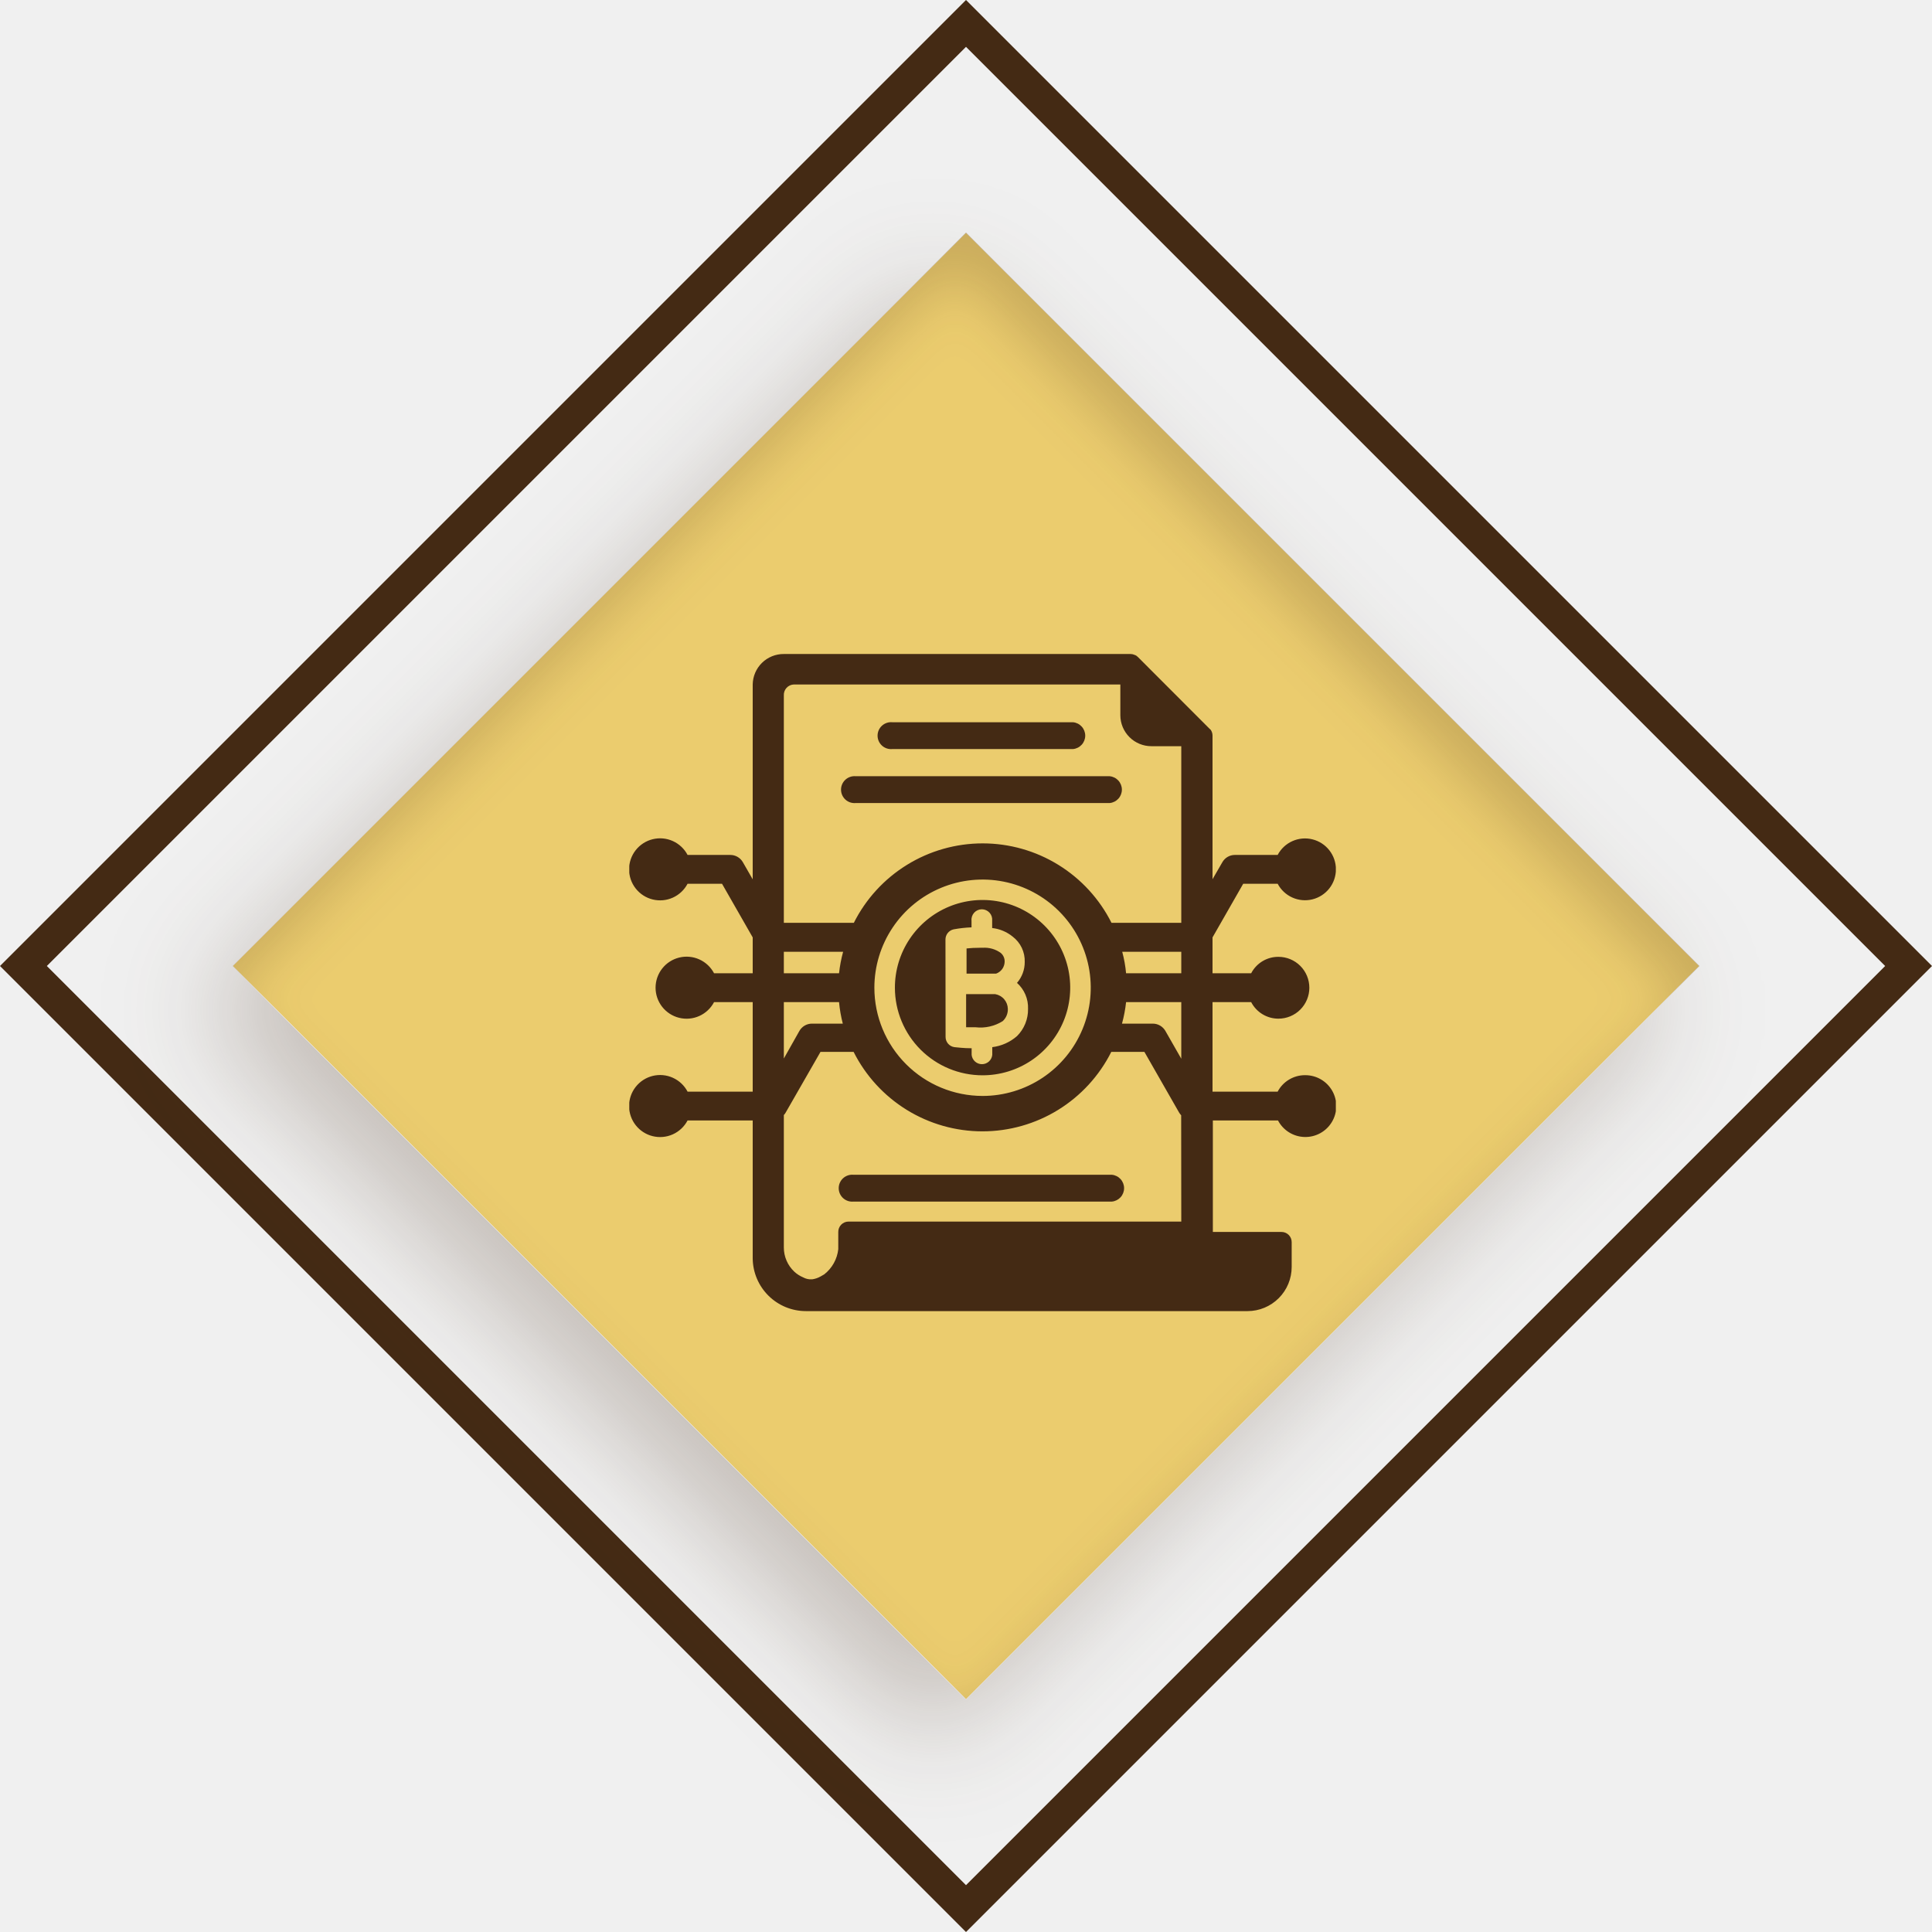
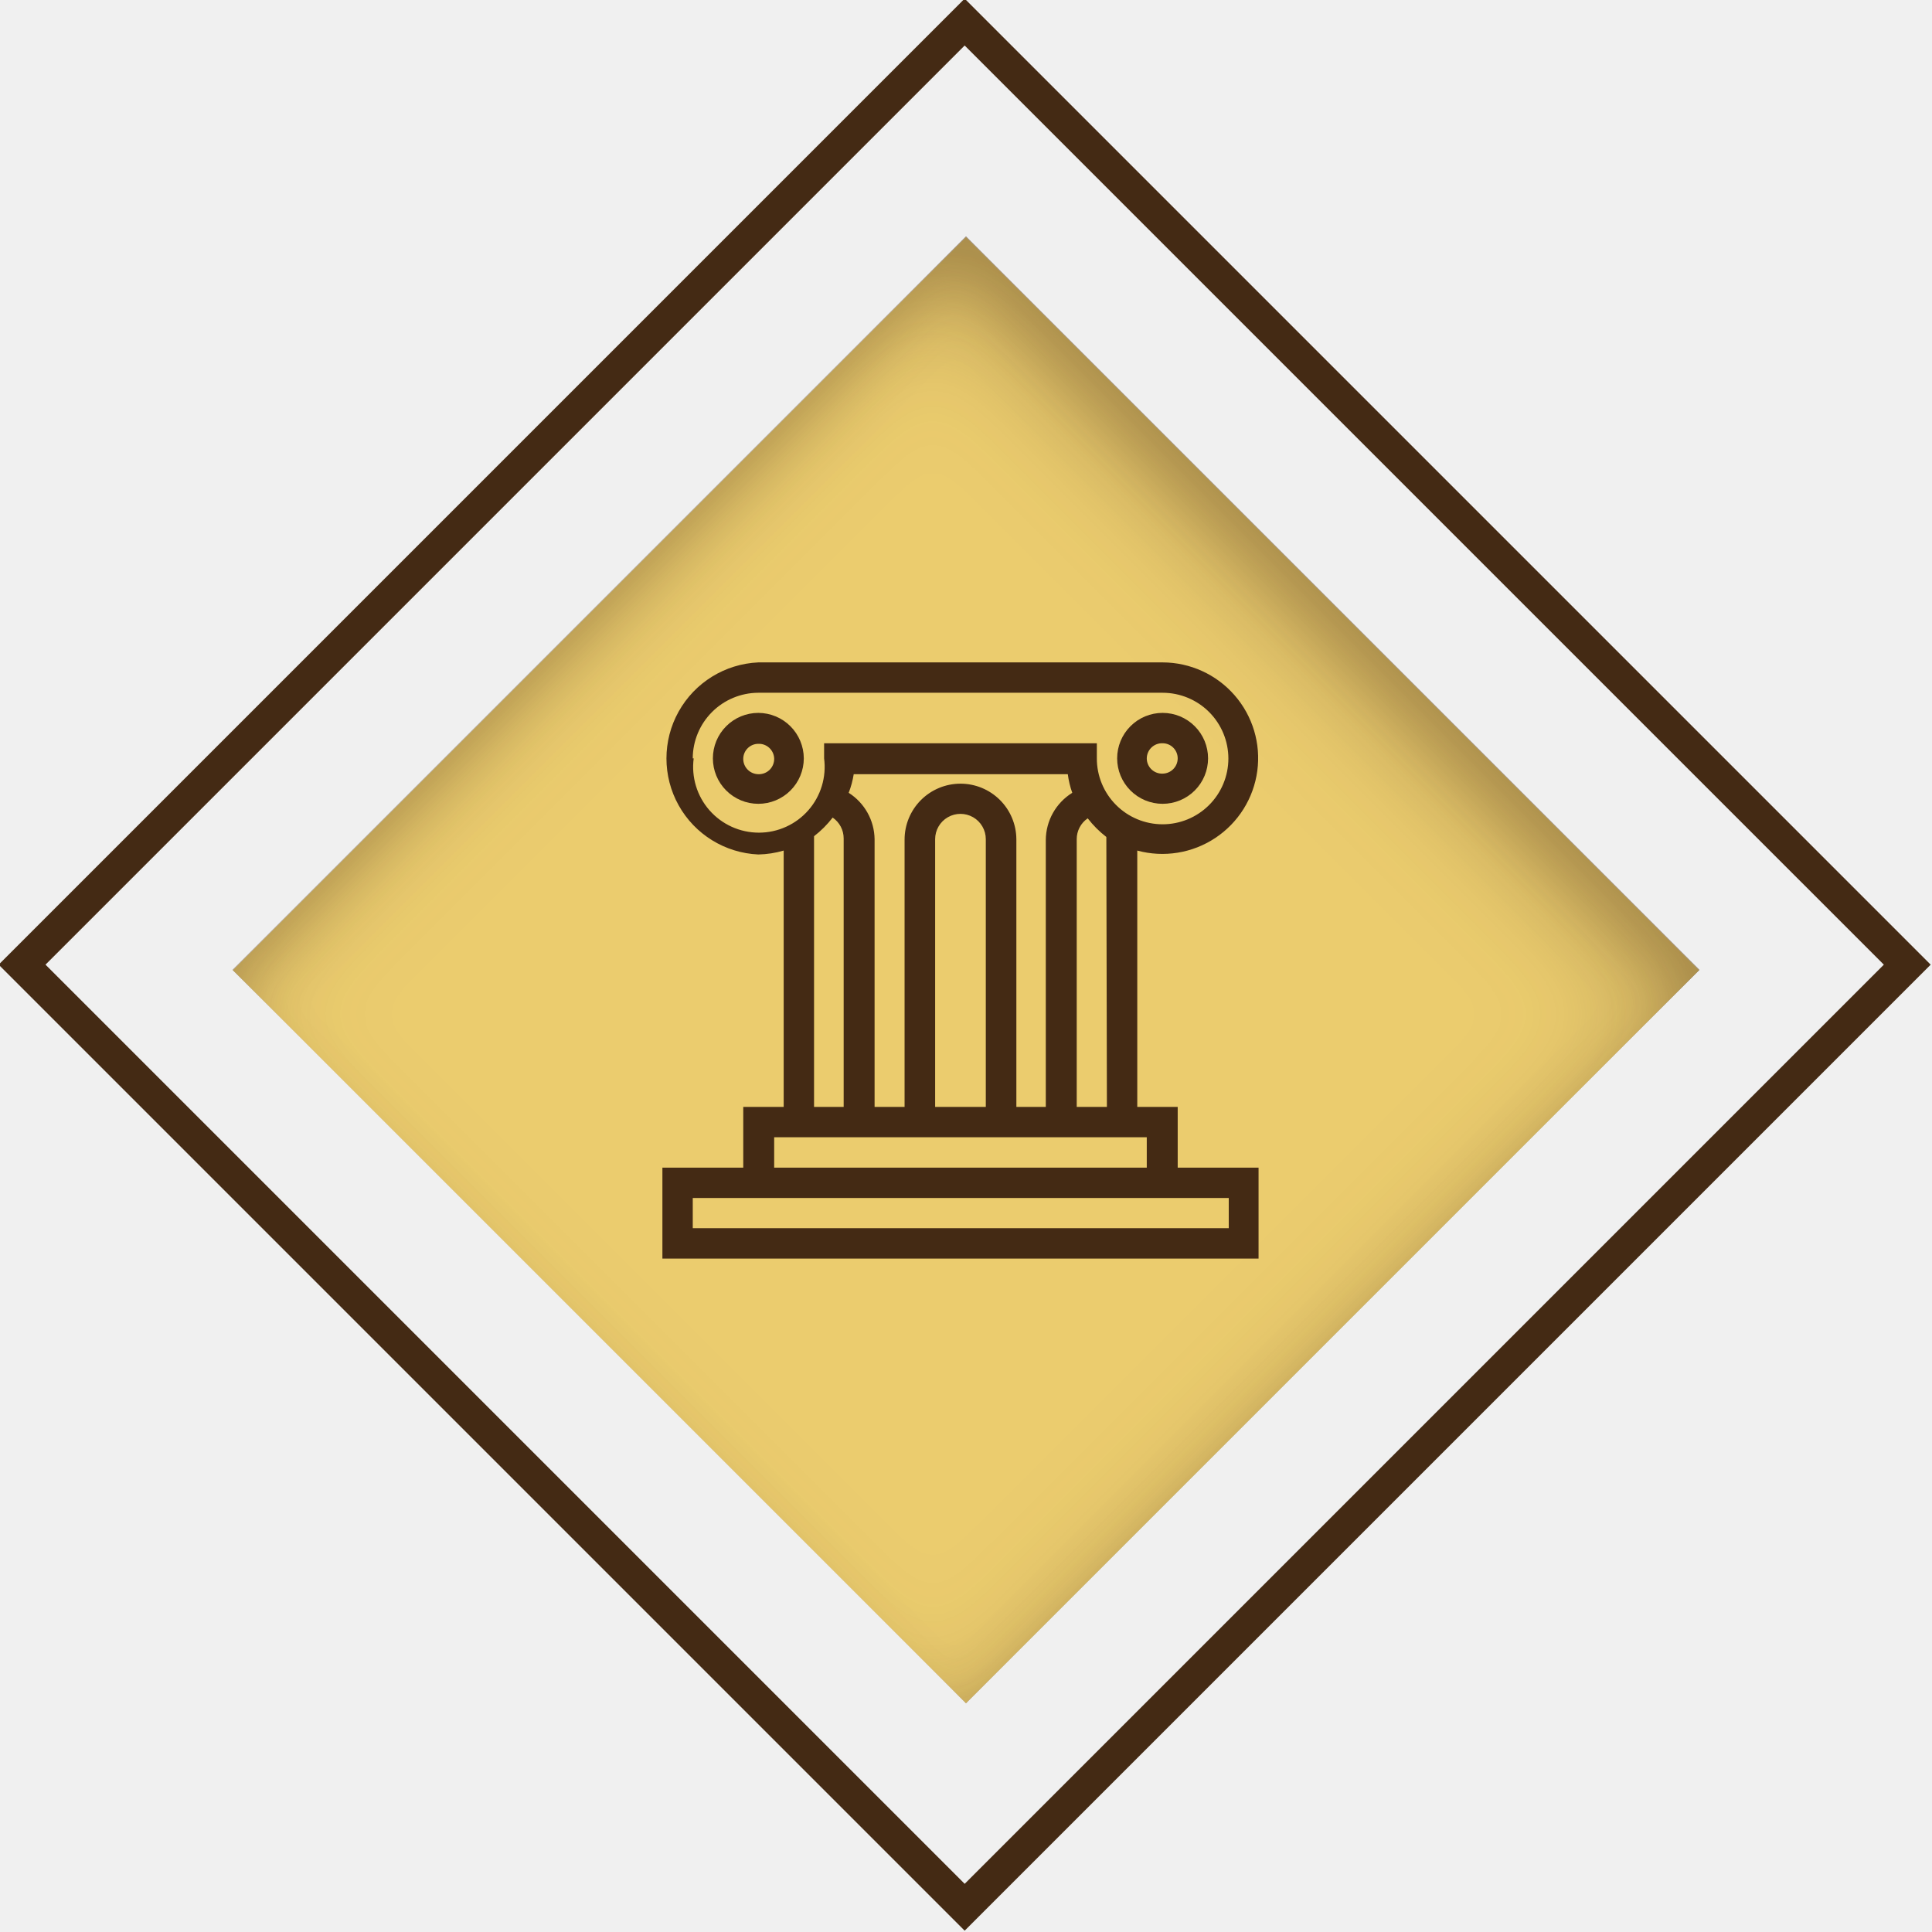
<svg xmlns="http://www.w3.org/2000/svg" width="175" height="175" viewBox="0 0 175 175" fill="none">
-   <rect x="2.121" y="87.5" width="120.744" height="120.744" transform="rotate(-45 2.12132 87.5)" stroke="#442A14" stroke-width="3" />
-   <g filter="url(#filter0_di_254_4)">
-     <rect x="21.099" y="87.5" width="93.905" height="93.905" transform="rotate(-45 21.0994 87.5)" fill="#EBCC6E" />
-   </g>
-   <g clip-path="url(#clip0_254_4)">
-     <path d="M89 97.4C90.571 97.4 92.106 96.934 93.412 96.061C94.718 95.188 95.736 93.947 96.337 92.496C96.937 91.044 97.094 89.448 96.787 87.907C96.48 86.367 95.722 84.952 94.611 83.842C93.499 82.732 92.084 81.976 90.543 81.671C89.002 81.366 87.405 81.525 85.954 82.127C84.504 82.73 83.264 83.749 82.393 85.056C81.522 86.363 81.058 87.899 81.06 89.47C81.063 91.574 81.9 93.591 83.389 95.078C84.878 96.565 86.896 97.4 89 97.4ZM85.64 85.1C85.64 84.885 85.713 84.677 85.847 84.509C85.982 84.342 86.17 84.225 86.38 84.18C86.915 84.08 87.456 84.02 88 84V83.4C87.986 83.269 88.001 83.137 88.041 83.011C88.082 82.886 88.149 82.771 88.237 82.673C88.325 82.576 88.433 82.498 88.553 82.444C88.673 82.391 88.803 82.363 88.935 82.363C89.067 82.363 89.197 82.391 89.317 82.444C89.437 82.498 89.545 82.576 89.633 82.673C89.721 82.771 89.788 82.886 89.829 83.011C89.869 83.137 89.883 83.269 89.87 83.4V84.06C90.552 84.136 91.198 84.406 91.73 84.84C92.082 85.108 92.365 85.457 92.555 85.857C92.744 86.257 92.835 86.697 92.82 87.14C92.823 87.834 92.574 88.505 92.12 89.03C92.449 89.324 92.71 89.687 92.882 90.093C93.055 90.499 93.136 90.939 93.12 91.38C93.128 91.838 93.044 92.292 92.872 92.717C92.7 93.141 92.444 93.527 92.12 93.85C91.49 94.4 90.71 94.748 89.88 94.85V95.55C89.856 95.781 89.747 95.995 89.575 96.151C89.402 96.307 89.177 96.393 88.945 96.393C88.712 96.393 88.488 96.307 88.315 96.151C88.143 95.995 88.034 95.781 88.01 95.55V94.95C87.25 94.95 86.72 94.87 86.45 94.85C86.227 94.818 86.022 94.707 85.875 94.535C85.728 94.364 85.648 94.145 85.65 93.92L85.64 85.1Z" fill="#442A14" />
-     <path d="M118.2 97.39C117.692 97.389 117.193 97.528 116.758 97.791C116.322 98.053 115.967 98.43 115.73 98.88H109.83V90.77H113.33C113.564 91.223 113.918 91.603 114.354 91.867C114.79 92.132 115.29 92.271 115.8 92.27C116.543 92.27 117.255 91.975 117.78 91.45C118.305 90.924 118.6 90.212 118.6 89.47C118.6 88.727 118.305 88.015 117.78 87.49C117.255 86.965 116.543 86.67 115.8 86.67C115.291 86.666 114.791 86.803 114.355 87.066C113.919 87.329 113.564 87.708 113.33 88.16H109.83V84.91L112.61 80.05H115.73C116.022 80.603 116.49 81.043 117.061 81.299C117.632 81.555 118.272 81.613 118.879 81.463C119.487 81.313 120.026 80.963 120.412 80.471C120.798 79.978 121.007 79.37 121.007 78.745C121.007 78.119 120.798 77.511 120.412 77.019C120.026 76.526 119.487 76.177 118.879 76.027C118.272 75.876 117.632 75.934 117.061 76.19C116.49 76.446 116.022 76.886 115.73 77.44H111.85C111.62 77.44 111.394 77.501 111.196 77.617C110.997 77.733 110.833 77.9 110.72 78.1L109.83 79.64V66.64C109.831 66.451 109.775 66.266 109.67 66.11L109.55 66L103.08 59.52L102.94 59.4C102.888 59.365 102.83 59.338 102.77 59.32C102.66 59.268 102.541 59.241 102.42 59.24H71C70.261 59.234 69.549 59.522 69.021 60.039C68.493 60.556 68.191 61.261 68.18 62V79.65L67.29 78.1C67.175 77.899 67.009 77.732 66.809 77.616C66.609 77.5 66.381 77.439 66.15 77.44H62.28C61.988 76.883 61.518 76.441 60.945 76.183C60.373 75.924 59.73 75.866 59.119 76.016C58.509 76.166 57.967 76.517 57.58 77.011C57.192 77.506 56.981 78.116 56.981 78.745C56.981 79.373 57.192 79.983 57.58 80.478C57.967 80.972 58.509 81.323 59.119 81.473C59.73 81.623 60.373 81.565 60.945 81.307C61.518 81.049 61.988 80.606 62.28 80.05H65.4L68.18 84.91V88.16H64.68C64.388 87.603 63.918 87.161 63.345 86.903C62.773 86.644 62.13 86.586 61.519 86.736C60.909 86.886 60.367 87.237 59.98 87.731C59.592 88.226 59.381 88.836 59.381 89.465C59.381 90.093 59.592 90.703 59.98 91.198C60.367 91.692 60.909 92.043 61.519 92.193C62.13 92.343 62.773 92.285 63.345 92.027C63.918 91.769 64.388 91.326 64.68 90.77H68.18V98.88H62.28C61.988 98.323 61.518 97.881 60.945 97.623C60.373 97.365 59.73 97.306 59.119 97.456C58.509 97.606 57.967 97.957 57.58 98.451C57.192 98.946 56.981 99.556 56.981 100.185C56.981 100.813 57.192 101.423 57.58 101.918C57.967 102.412 58.509 102.763 59.119 102.913C59.73 103.063 60.373 103.005 60.945 102.747C61.518 102.489 61.988 102.046 62.28 101.49H68.18V114C68.196 115.268 68.711 116.478 69.613 117.369C70.515 118.26 71.732 118.76 73 118.76H113C114.061 118.76 115.078 118.338 115.828 117.588C116.579 116.838 117 115.821 117 114.76V112.52C117.001 112.396 116.978 112.274 116.931 112.16C116.884 112.046 116.815 111.942 116.727 111.855C116.639 111.769 116.535 111.7 116.421 111.655C116.306 111.609 116.183 111.587 116.06 111.59H109.86V101.49H115.76C115.991 101.93 116.334 102.3 116.755 102.564C117.177 102.827 117.66 102.974 118.157 102.988C118.653 103.003 119.145 102.886 119.581 102.648C120.017 102.41 120.382 102.06 120.638 101.635C120.895 101.209 121.033 100.723 121.04 100.226C121.046 99.73 120.92 99.24 120.675 98.808C120.43 98.376 120.074 98.017 119.645 97.768C119.215 97.518 118.727 97.388 118.23 97.39H118.2ZM71 86.21H76.37C76.195 86.849 76.071 87.501 76 88.16H71V86.21ZM71 90.77H76C76.061 91.428 76.175 92.08 76.34 92.72H73.54C73.31 92.721 73.085 92.783 72.887 92.898C72.688 93.014 72.524 93.18 72.41 93.38L71 95.88V90.77ZM107 110.65H76.86C76.737 110.65 76.615 110.674 76.502 110.721C76.388 110.769 76.285 110.838 76.199 110.926C76.112 111.013 76.044 111.117 75.998 111.231C75.952 111.345 75.929 111.467 75.93 111.59V113.78C75.93 113.69 75.93 113.06 75.93 113.15C75.882 113.595 75.744 114.027 75.526 114.418C75.308 114.81 75.013 115.154 74.66 115.43L74.33 115.62C74.093 115.756 73.831 115.845 73.56 115.88C73.275 115.901 72.99 115.839 72.74 115.7C72.449 115.576 72.182 115.404 71.95 115.19C71.65 114.909 71.411 114.57 71.248 114.193C71.084 113.817 71 113.41 71 113V101C71.067 100.932 71.125 100.854 71.17 100.77L74.32 95.28H77.32C78.407 97.443 80.074 99.262 82.135 100.533C84.195 101.804 86.569 102.477 88.99 102.477C91.411 102.477 93.785 101.804 95.845 100.533C97.906 99.262 99.573 97.443 100.66 95.28H103.66L106.8 100.77C106.853 100.861 106.917 100.945 106.99 101.02L107 110.65ZM79.2 89.47C79.2 87.531 79.775 85.637 80.852 84.025C81.928 82.413 83.459 81.157 85.25 80.416C87.04 79.674 89.011 79.48 90.912 79.858C92.813 80.236 94.559 81.169 95.93 82.54C97.3 83.911 98.234 85.657 98.612 87.558C98.99 89.459 98.796 91.429 98.054 93.22C97.312 95.011 96.056 96.541 94.445 97.618C92.833 98.695 90.938 99.27 89 99.27C86.402 99.267 83.911 98.234 82.073 96.396C80.236 94.559 79.203 92.068 79.2 89.47ZM107 95.9L105.56 93.38C105.445 93.181 105.281 93.016 105.083 92.9C104.884 92.784 104.66 92.722 104.43 92.72H101.63C101.805 92.081 101.929 91.428 102 90.77H107V95.9ZM107 88.16H102C101.94 87.501 101.823 86.848 101.65 86.21H107V88.16ZM107 83.59H100.68C99.593 81.426 97.926 79.608 95.865 78.337C93.805 77.066 91.431 76.393 89.01 76.393C86.589 76.393 84.215 77.066 82.155 78.337C80.094 79.608 78.427 81.426 77.34 83.59H71V63C70.992 62.874 71.009 62.748 71.051 62.629C71.093 62.509 71.158 62.4 71.243 62.307C71.328 62.213 71.431 62.138 71.545 62.085C71.66 62.033 71.784 62.004 71.91 62H101.48V64.79C101.483 65.533 101.78 66.245 102.307 66.77C102.833 67.295 103.547 67.59 104.29 67.59H107V83.59Z" fill="#442A14" />
-     <path d="M80.82 67.85H97.19C97.493 67.822 97.775 67.682 97.98 67.457C98.186 67.233 98.3 66.939 98.3 66.635C98.3 66.33 98.186 66.037 97.98 65.812C97.775 65.587 97.493 65.447 97.19 65.42H80.82C80.651 65.404 80.481 65.424 80.32 65.479C80.16 65.533 80.012 65.62 79.887 65.734C79.762 65.848 79.662 65.987 79.593 66.142C79.525 66.298 79.49 66.465 79.49 66.635C79.49 66.804 79.525 66.972 79.593 67.127C79.662 67.282 79.762 67.421 79.887 67.536C80.012 67.65 80.16 67.737 80.32 67.791C80.481 67.845 80.651 67.865 80.82 67.85ZM100.51 70.31H77.51C77.341 70.294 77.171 70.314 77.01 70.369C76.85 70.423 76.702 70.51 76.577 70.624C76.452 70.738 76.352 70.877 76.283 71.032C76.215 71.188 76.18 71.355 76.18 71.525C76.18 71.694 76.215 71.862 76.283 72.017C76.352 72.172 76.452 72.311 76.577 72.426C76.702 72.54 76.85 72.627 77.01 72.681C77.171 72.735 77.341 72.755 77.51 72.74H100.51C100.813 72.712 101.095 72.572 101.3 72.347C101.506 72.123 101.62 71.829 101.62 71.525C101.62 71.22 101.506 70.927 101.3 70.702C101.095 70.477 100.813 70.337 100.51 70.31ZM100.71 106.41H77.3C77.131 106.394 76.961 106.414 76.8 106.469C76.64 106.523 76.492 106.61 76.367 106.724C76.242 106.838 76.142 106.977 76.073 107.133C76.005 107.288 75.97 107.455 75.97 107.625C75.97 107.794 76.005 107.962 76.073 108.117C76.142 108.272 76.242 108.411 76.367 108.526C76.492 108.64 76.64 108.727 76.8 108.781C76.961 108.835 77.131 108.855 77.3 108.84H100.71C101.013 108.812 101.295 108.672 101.5 108.448C101.706 108.223 101.82 107.929 101.82 107.625C101.82 107.32 101.706 107.027 101.5 106.802C101.295 106.577 101.013 106.437 100.71 106.41ZM91 87.14C91.009 86.983 90.982 86.826 90.919 86.682C90.857 86.537 90.761 86.41 90.64 86.31C90.164 85.968 89.584 85.806 89 85.85C88.989 85.845 88.977 85.843 88.965 85.843C88.953 85.843 88.941 85.845 88.93 85.85H88.72C88.329 85.849 87.939 85.869 87.55 85.91V88.19H90.23C90.448 88.111 90.637 87.969 90.775 87.782C90.912 87.595 90.99 87.371 91 87.14ZM90.83 92.49C90.981 92.348 91.101 92.176 91.18 91.985C91.26 91.793 91.297 91.587 91.29 91.38C91.283 91.06 91.166 90.753 90.958 90.511C90.75 90.268 90.465 90.105 90.15 90.05H87.51V93.05H88.37C89.23 93.15 90.098 92.953 90.83 92.49Z" fill="#442A14" />
+   <g clip-path="url(#clip0_503_58)">
+     <path d="M87.379 2L2 87.379L87.379 172.758L172.758 87.379L87.379 2Z" stroke="#442A14" stroke-width="3" />
+     <g filter="url(#filter0_ii_503_58)">
+       <path d="M87.5 21.478L21.099 87.879L87.5 154.28L153.901 87.879L87.5 21.478Z" fill="#EBCC6E" />
+     </g>
+     <path d="M68.69 64.573C67.598 64.573 66.551 65.007 65.779 65.78C65.007 66.552 64.573 67.599 64.573 68.691C64.573 69.783 65.007 70.831 65.779 71.602C66.551 72.375 67.598 72.809 68.69 72.809C69.782 72.809 70.83 72.375 71.602 71.602C72.374 70.831 72.808 69.783 72.808 68.691C72.803 67.6 72.368 66.556 71.597 65.784C70.826 65.013 69.781 64.578 68.69 64.573ZM68.69 70.126C67.933 70.116 67.323 69.499 67.323 68.742C67.323 67.987 67.936 67.375 68.69 67.375C69.448 67.346 70.088 67.933 70.125 68.691C70.139 69.076 69.992 69.449 69.72 69.721C69.448 69.993 69.075 70.14 68.69 70.126L68.69 70.126Z" fill="#442A14" />
+     <path d="M105.308 72.809C106.401 72.809 107.448 72.375 108.22 71.603C108.992 70.831 109.426 69.783 109.426 68.691C109.426 67.599 108.992 66.552 108.22 65.78C107.448 65.007 106.401 64.573 105.308 64.573C104.216 64.573 103.169 65.007 102.397 65.78C101.625 66.552 101.191 67.599 101.191 68.691C101.191 69.783 101.625 70.831 102.397 71.603C103.169 72.375 104.216 72.809 105.308 72.809ZM105.308 67.324C106.063 67.324 106.675 67.936 106.675 68.691C106.675 69.449 106.066 70.065 105.308 70.075C104.933 70.088 104.568 69.949 104.297 69.688C104.027 69.427 103.874 69.067 103.874 68.691C103.878 68.318 104.033 67.963 104.303 67.705C104.573 67.448 104.936 67.31 105.308 67.324V67.324Z" fill="#442A14" />
+     <path d="M106.676 100.264H103.014V77.044C105.425 77.699 108.002 77.283 110.084 75.901C112.166 74.52 113.552 72.307 113.885 69.831C114.219 67.355 113.468 64.855 111.825 62.972C110.182 61.089 107.808 60.006 105.309 60H68.691C65.674 60.133 62.941 61.819 61.47 64.456C59.999 67.094 59.999 70.305 61.47 72.942C62.941 75.579 65.674 77.266 68.691 77.398C69.468 77.383 70.24 77.264 70.986 77.044V100.264H67.324V105.765H60V114H114V105.765H106.676L106.676 100.264ZM100.263 100.264H97.529V76.014C97.527 75.258 97.9 74.55 98.525 74.124C99.013 74.757 99.58 75.324 100.212 75.812L100.263 100.264ZM89.294 100.264H84.704V76.014C84.704 75.194 85.142 74.436 85.852 74.026C86.562 73.617 87.436 73.617 88.147 74.026C88.857 74.436 89.294 75.194 89.294 76.014L89.294 100.264ZM86.999 70.985C85.657 70.985 84.369 71.519 83.419 72.468C82.47 73.418 81.937 74.706 81.937 76.048V100.264H79.22V76.014C79.197 74.307 78.314 72.728 76.874 71.812C77.086 71.267 77.239 70.702 77.33 70.124H96.72C96.795 70.7 96.93 71.266 97.125 71.812C95.645 72.728 94.74 74.341 94.728 76.081V100.263H92.062V76.013C92.053 74.676 91.516 73.397 90.568 72.455C89.619 71.513 88.337 70.984 86.999 70.984L86.999 70.985ZM62.749 68.691C62.754 67.117 63.382 65.608 64.495 64.495C65.607 63.382 67.116 62.755 68.69 62.75H105.309H105.309C106.889 62.751 108.406 63.379 109.523 64.497C110.64 65.615 111.267 67.132 111.266 68.713C111.264 70.294 110.634 71.809 109.515 72.925C108.395 74.042 106.878 74.667 105.298 74.664C103.717 74.661 102.202 74.03 101.087 72.909C99.971 71.789 99.347 70.271 99.352 68.691V67.324H74.647V68.691C74.87 70.391 74.35 72.105 73.219 73.394C72.088 74.683 70.456 75.422 68.741 75.422C67.026 75.422 65.394 74.683 64.263 73.394C63.132 72.105 62.611 70.391 62.835 68.691L62.749 68.691ZM73.736 75.744C74.368 75.256 74.935 74.689 75.423 74.056C76.048 74.482 76.421 75.191 76.419 75.947V100.264H73.736L73.736 75.744ZM70.124 103.014H103.874V105.765H70.124V103.014ZM111.3 108.516V111.25L62.75 111.249V108.516L111.3 108.516Z" fill="#442A14" />
  </g>
  <defs>
-     <filter id="filter0_di_254_4" x="8.099" y="15.099" width="152.801" height="152.802" filterUnits="userSpaceOnUse" color-interpolation-filters="sRGB">
+     <filter id="filter0_ii_503_58" x="18.099" y="21.478" width="135.801" height="136.801" filterUnits="userSpaceOnUse" color-interpolation-filters="sRGB">
      <feFlood flood-opacity="0" result="BackgroundImageFix" />
+       <feBlend mode="normal" in="SourceGraphic" in2="BackgroundImageFix" result="shape" />
      <feColorMatrix in="SourceAlpha" type="matrix" values="0 0 0 0 0 0 0 0 0 0 0 0 0 0 0 0 0 0 127 0" result="hardAlpha" />
      <feOffset dx="-3" dy="4" />
      <feGaussianBlur stdDeviation="5" />
-       <feComposite in2="hardAlpha" operator="out" />
+       <feComposite in2="hardAlpha" operator="arithmetic" k2="-1" k3="1" />
      <feColorMatrix type="matrix" values="0 0 0 0 0.267 0 0 0 0 0.165 0 0 0 0 0.078 0 0 0 0.25 0" />
-       <feBlend mode="normal" in2="BackgroundImageFix" result="effect1_dropShadow_254_4" />
-       <feBlend mode="normal" in="SourceGraphic" in2="effect1_dropShadow_254_4" result="shape" />
+       <feBlend mode="normal" in2="shape" result="effect1_innerShadow_503_58" />
      <feColorMatrix in="SourceAlpha" type="matrix" values="0 0 0 0 0 0 0 0 0 0 0 0 0 0 0 0 0 0 127 0" result="hardAlpha" />
      <feOffset dx="-1" dy="3" />
      <feGaussianBlur stdDeviation="2.5" />
      <feComposite in2="hardAlpha" operator="arithmetic" k2="-1" k3="1" />
      <feColorMatrix type="matrix" values="0 0 0 0 0.267 0 0 0 0 0.165 0 0 0 0 0.078 0 0 0 0.2 0" />
-       <feBlend mode="normal" in2="shape" result="effect2_innerShadow_254_4" />
+       <feBlend mode="normal" in2="effect1_innerShadow_503_58" result="effect2_innerShadow_503_58" />
    </filter>
-     <clipPath id="clip0_254_4">
-       <rect width="64" height="64" fill="white" transform="translate(57 56.9998)" />
+     <clipPath id="clip0_503_58">
+       <rect width="175" height="175" fill="white" />
    </clipPath>
  </defs>
</svg>
